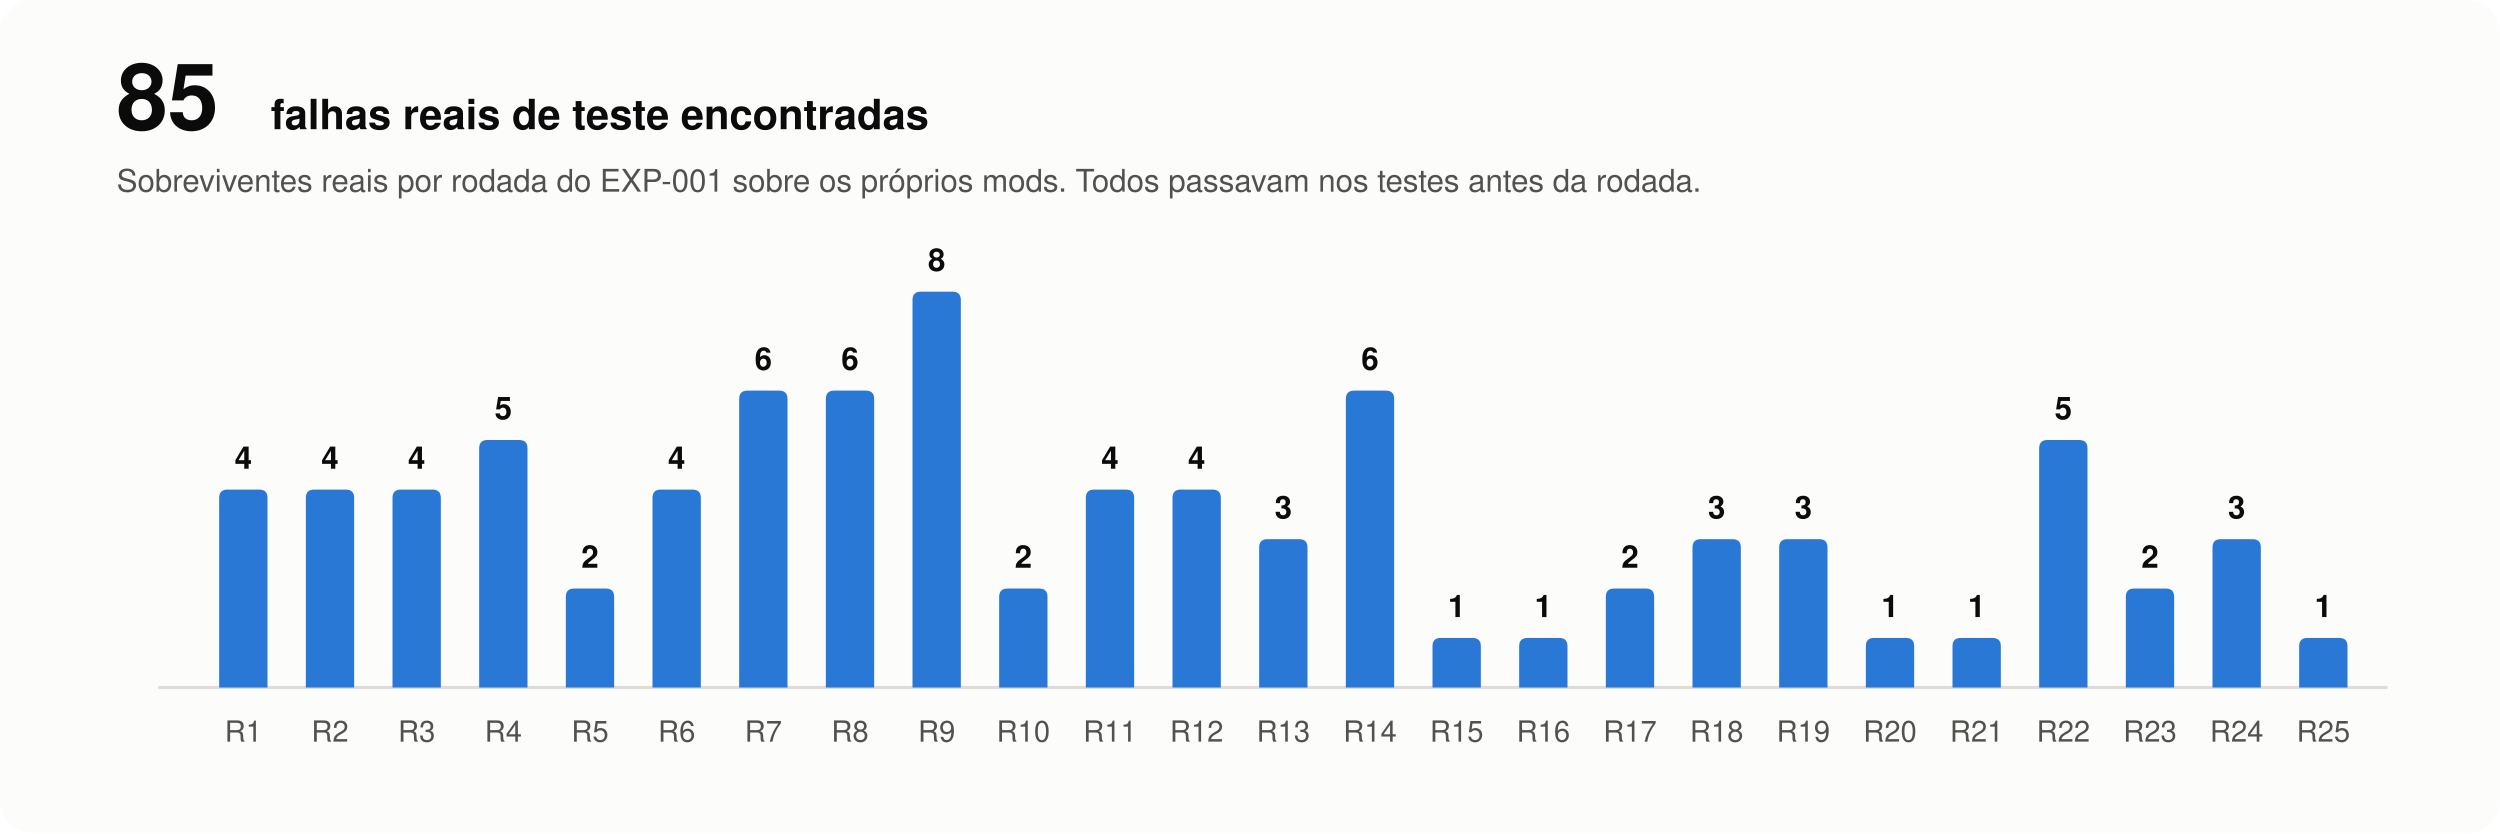
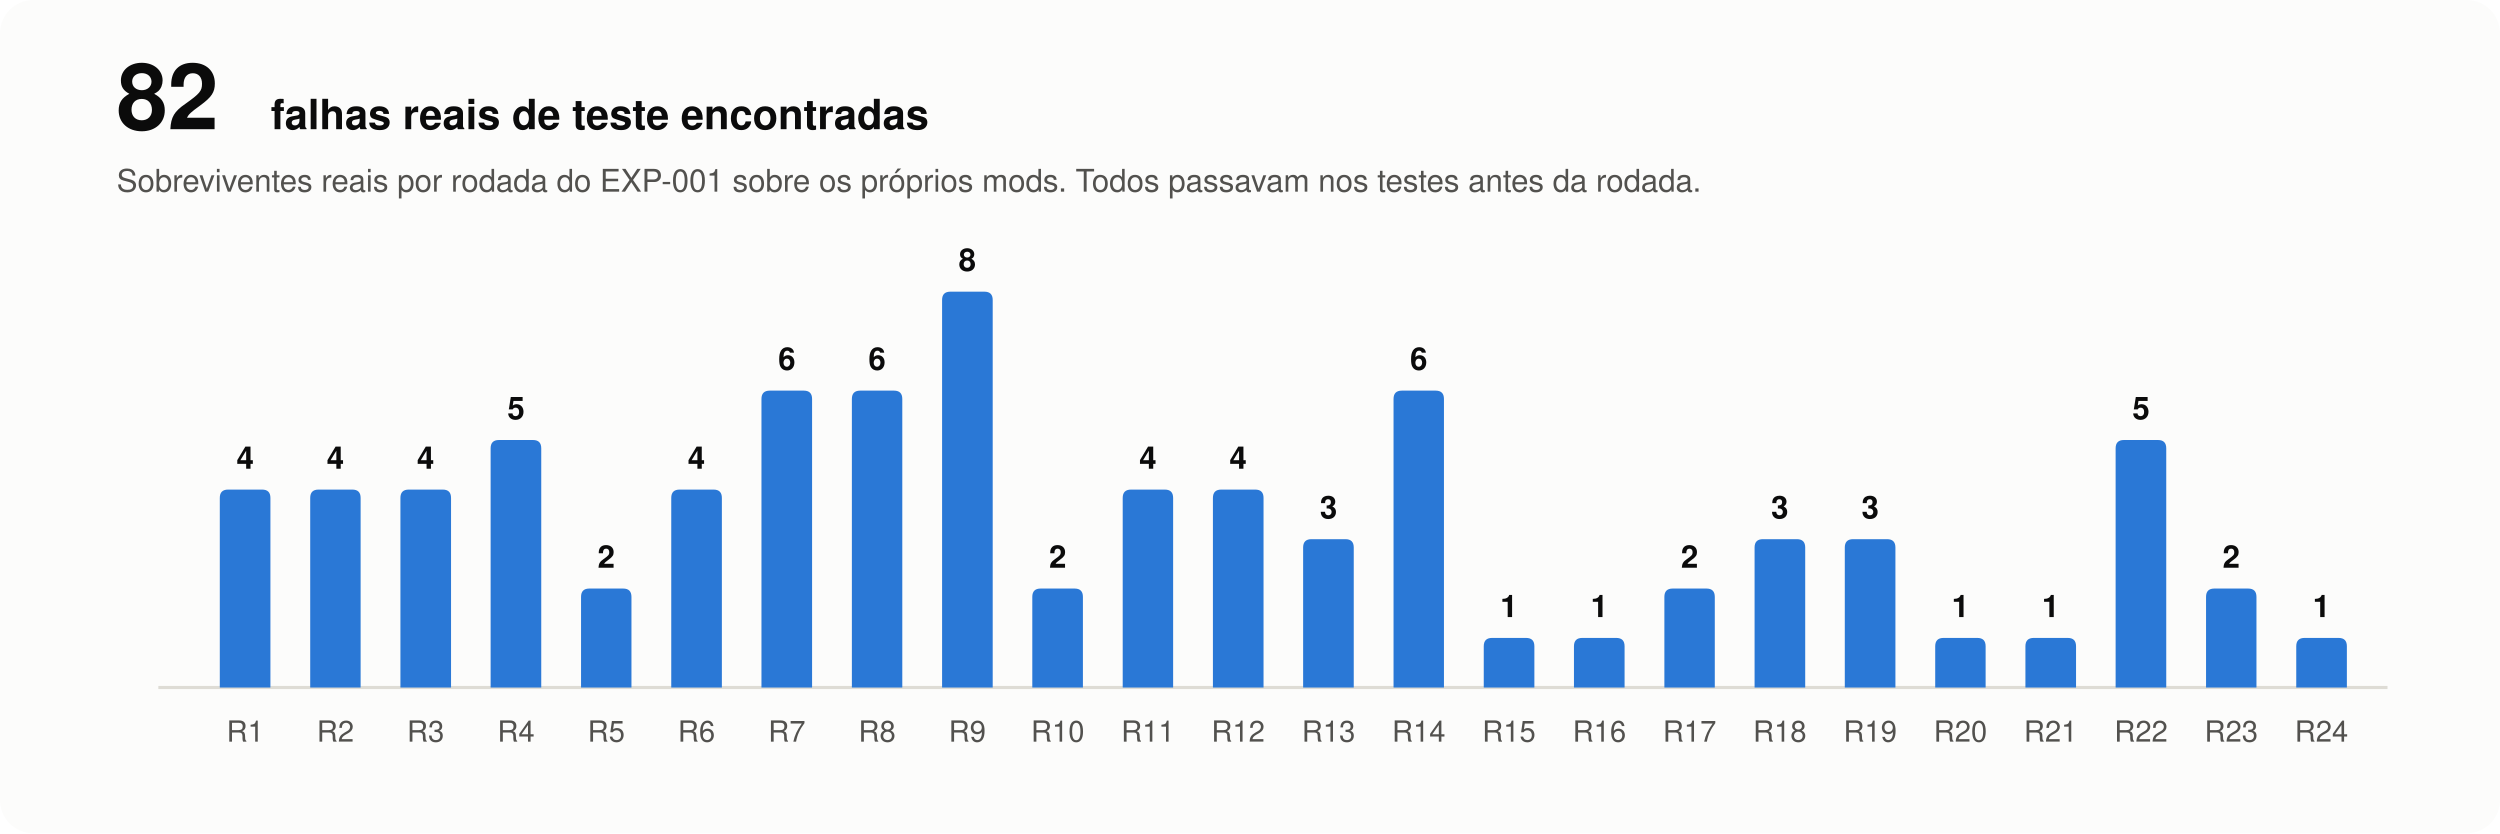
- <svg xmlns="http://www.w3.org/2000/svg" viewBox="0 0 1200 400" width="1200" height="400" role="img" aria-label="85 falhas reais de teste encontradas em 25 rodadas" font-family="ui-sans-serif, -apple-system, 'Segoe UI', Helvetica, Arial, sans-serif">
+ <svg xmlns="http://www.w3.org/2000/svg" viewBox="0 0 1200 400" width="1200" height="400" role="img" aria-label="82 falhas reais de teste encontradas em 24 rodadas" font-family="ui-sans-serif, -apple-system, 'Segoe UI', Helvetica, Arial, sans-serif">
  <style>
  .sup { fill: #fcfcfb; } .sup2 { fill: #f3f2ef; } .borda { stroke: #dedcd5; }
  .t1 { fill: #0b0b0b; } .t2 { fill: #52514e; } .t3 { fill: #8a887f; }
  .ac { fill: #2a78d6; } .acs { stroke: #2a78d6; } .acf { fill: #e8f1fb; }
  .ok { fill: #0f7a3d; } .okf { fill: #e3f3e8; }
  @media (prefers-color-scheme: dark) {
    .sup { fill: #1a1a19; } .sup2 { fill: #232322; } .borda { stroke: #3a3936; }
    .t1 { fill: #f0efec; } .t2 { fill: #c3c2b7; } .t3 { fill: #8f8d84; }
    .ac { fill: #3987e5; } .acs { stroke: #3987e5; } .acf { fill: #1d2c40; }
    .ok { fill: #4cc27a; } .okf { fill: #16301f; }
  }
  @media (prefers-reduced-motion: reduce) { * { animation: none !important; } }

  .barra { transform-box: fill-box; transform-origin: bottom; animation: cresce 1.1s cubic-bezier(.2,.8,.2,1); }
  @keyframes cresce { from { transform: scaleY(0); } to { transform: scaleY(1); } }
</style>
  <rect width="1200" height="400" rx="16" class="sup" />
-   <text x="56" y="62" font-size="44" font-weight="800" class="t1">85</text>
+   <text x="56" y="62" font-size="44" font-weight="800" class="t1">82</text>
  <text x="130" y="62" font-size="20" font-weight="700" class="t1">falhas reais de teste encontradas</text>
  <text x="56" y="92" font-size="15" class="t2">Sobreviventes reais por rodada do EXP-001 sobre os próprios mods. Todos passavam nos testes antes da rodada.</text>
  <line x1="76" y1="330" x2="1146" y2="330" class="borda" stroke-width="1.5" />
  <g class="barra">
-     <path d="M105.2,330 L105.2,239.0 Q105.2,235.0 109.2,235.0 L124.4,235.0 Q128.4,235.0 128.4,239.0 L128.4,330 Z" class="ac" />
+     <path d="M105.5,330 L105.5,239.0 Q105.5,235.0 109.5,235.0 L125.8,235.0 Q129.8,235.0 129.8,239.0 L129.8,330 Z" class="ac" />
  </g>
-   <text x="116.8" y="225.0" font-size="15" font-weight="700" class="t1" text-anchor="middle">4</text>
-   <text x="116.8" y="356" font-size="14" class="t2" text-anchor="middle">R1</text>
+   <text x="117.7" y="225.0" font-size="15" font-weight="700" class="t1" text-anchor="middle">4</text>
+   <text x="117.7" y="356" font-size="14" class="t2" text-anchor="middle">R1</text>
  <g class="barra">
-     <path d="M146.8,330 L146.8,239.0 Q146.8,235.0 150.8,235.0 L166.0,235.0 Q170.0,235.0 170.0,239.0 L170.0,330 Z" class="ac" />
+     <path d="M148.9,330 L148.9,239.0 Q148.9,235.0 152.9,235.0 L169.1,235.0 Q173.1,235.0 173.1,239.0 L173.1,330 Z" class="ac" />
  </g>
-   <text x="158.4" y="225.0" font-size="15" font-weight="700" class="t1" text-anchor="middle">4</text>
-   <text x="158.4" y="356" font-size="14" class="t2" text-anchor="middle">R2</text>
+   <text x="161.0" y="225.0" font-size="15" font-weight="700" class="t1" text-anchor="middle">4</text>
+   <text x="161.0" y="356" font-size="14" class="t2" text-anchor="middle">R2</text>
  <g class="barra">
-     <path d="M188.4,330 L188.4,239.0 Q188.4,235.0 192.4,235.0 L207.6,235.0 Q211.6,235.0 211.6,239.0 L211.6,330 Z" class="ac" />
+     <path d="M192.2,330 L192.2,239.0 Q192.2,235.0 196.2,235.0 L212.5,235.0 Q216.5,235.0 216.5,239.0 L216.5,330 Z" class="ac" />
  </g>
-   <text x="200.0" y="225.0" font-size="15" font-weight="700" class="t1" text-anchor="middle">4</text>
-   <text x="200.0" y="356" font-size="14" class="t2" text-anchor="middle">R3</text>
+   <text x="204.3" y="225.0" font-size="15" font-weight="700" class="t1" text-anchor="middle">4</text>
+   <text x="204.3" y="356" font-size="14" class="t2" text-anchor="middle">R3</text>
  <g class="barra">
-     <path d="M230.0,330 L230.0,215.2 Q230.0,211.2 234.0,211.2 L249.2,211.2 Q253.2,211.2 253.2,215.2 L253.2,330 Z" class="ac" />
+     <path d="M235.5,330 L235.5,215.2 Q235.5,211.2 239.5,211.2 L255.8,211.2 Q259.8,211.2 259.8,215.2 L259.8,330 Z" class="ac" />
  </g>
-   <text x="241.6" y="201.2" font-size="15" font-weight="700" class="t1" text-anchor="middle">5</text>
-   <text x="241.6" y="356" font-size="14" class="t2" text-anchor="middle">R4</text>
+   <text x="247.7" y="201.2" font-size="15" font-weight="700" class="t1" text-anchor="middle">5</text>
+   <text x="247.7" y="356" font-size="14" class="t2" text-anchor="middle">R4</text>
  <g class="barra">
-     <path d="M271.6,330 L271.6,286.5 Q271.6,282.5 275.6,282.5 L290.8,282.5 Q294.8,282.5 294.8,286.5 L294.8,330 Z" class="ac" />
+     <path d="M278.9,330 L278.9,286.5 Q278.9,282.5 282.9,282.5 L299.1,282.5 Q303.1,282.5 303.1,286.5 L303.1,330 Z" class="ac" />
  </g>
-   <text x="283.2" y="272.5" font-size="15" font-weight="700" class="t1" text-anchor="middle">2</text>
-   <text x="283.2" y="356" font-size="14" class="t2" text-anchor="middle">R5</text>
+   <text x="291.0" y="272.5" font-size="15" font-weight="700" class="t1" text-anchor="middle">2</text>
+   <text x="291.0" y="356" font-size="14" class="t2" text-anchor="middle">R5</text>
  <g class="barra">
-     <path d="M313.2,330 L313.2,239.0 Q313.2,235.0 317.2,235.0 L332.4,235.0 Q336.4,235.0 336.4,239.0 L336.4,330 Z" class="ac" />
+     <path d="M322.2,330 L322.2,239.0 Q322.2,235.0 326.2,235.0 L342.5,235.0 Q346.5,235.0 346.5,239.0 L346.5,330 Z" class="ac" />
  </g>
-   <text x="324.8" y="225.0" font-size="15" font-weight="700" class="t1" text-anchor="middle">4</text>
-   <text x="324.8" y="356" font-size="14" class="t2" text-anchor="middle">R6</text>
+   <text x="334.3" y="225.0" font-size="15" font-weight="700" class="t1" text-anchor="middle">4</text>
+   <text x="334.3" y="356" font-size="14" class="t2" text-anchor="middle">R6</text>
  <g class="barra">
-     <path d="M354.8,330 L354.8,191.5 Q354.8,187.5 358.8,187.5 L374.0,187.5 Q378.0,187.5 378.0,191.5 L378.0,330 Z" class="ac" />
+     <path d="M365.5,330 L365.5,191.5 Q365.5,187.5 369.5,187.5 L385.8,187.5 Q389.8,187.5 389.8,191.5 L389.8,330 Z" class="ac" />
  </g>
-   <text x="366.4" y="177.5" font-size="15" font-weight="700" class="t1" text-anchor="middle">6</text>
-   <text x="366.4" y="356" font-size="14" class="t2" text-anchor="middle">R7</text>
+   <text x="377.7" y="177.5" font-size="15" font-weight="700" class="t1" text-anchor="middle">6</text>
+   <text x="377.7" y="356" font-size="14" class="t2" text-anchor="middle">R7</text>
  <g class="barra">
-     <path d="M396.4,330 L396.4,191.5 Q396.4,187.5 400.4,187.5 L415.6,187.5 Q419.6,187.5 419.6,191.5 L419.6,330 Z" class="ac" />
+     <path d="M408.9,330 L408.9,191.5 Q408.9,187.5 412.9,187.5 L429.1,187.5 Q433.1,187.5 433.1,191.5 L433.1,330 Z" class="ac" />
  </g>
-   <text x="408.0" y="177.5" font-size="15" font-weight="700" class="t1" text-anchor="middle">6</text>
-   <text x="408.0" y="356" font-size="14" class="t2" text-anchor="middle">R8</text>
+   <text x="421.0" y="177.5" font-size="15" font-weight="700" class="t1" text-anchor="middle">6</text>
+   <text x="421.0" y="356" font-size="14" class="t2" text-anchor="middle">R8</text>
  <g class="barra">
-     <path d="M438.0,330 L438.0,144.0 Q438.0,140.0 442.0,140.0 L457.2,140.0 Q461.2,140.0 461.2,144.0 L461.2,330 Z" class="ac" />
+     <path d="M452.2,330 L452.2,144.0 Q452.2,140.0 456.2,140.0 L472.5,140.0 Q476.5,140.0 476.5,144.0 L476.5,330 Z" class="ac" />
  </g>
-   <text x="449.6" y="130.0" font-size="15" font-weight="700" class="t1" text-anchor="middle">8</text>
-   <text x="449.6" y="356" font-size="14" class="t2" text-anchor="middle">R9</text>
+   <text x="464.3" y="130.0" font-size="15" font-weight="700" class="t1" text-anchor="middle">8</text>
+   <text x="464.3" y="356" font-size="14" class="t2" text-anchor="middle">R9</text>
  <g class="barra">
-     <path d="M479.6,330 L479.6,286.5 Q479.6,282.5 483.6,282.5 L498.8,282.5 Q502.8,282.5 502.8,286.5 L502.8,330 Z" class="ac" />
+     <path d="M495.5,330 L495.5,286.5 Q495.5,282.5 499.5,282.5 L515.8,282.5 Q519.8,282.5 519.8,286.5 L519.8,330 Z" class="ac" />
  </g>
-   <text x="491.2" y="272.5" font-size="15" font-weight="700" class="t1" text-anchor="middle">2</text>
-   <text x="491.2" y="356" font-size="14" class="t2" text-anchor="middle">R10</text>
+   <text x="507.7" y="272.5" font-size="15" font-weight="700" class="t1" text-anchor="middle">2</text>
+   <text x="507.7" y="356" font-size="14" class="t2" text-anchor="middle">R10</text>
  <g class="barra">
-     <path d="M521.2,330 L521.2,239.0 Q521.2,235.0 525.2,235.0 L540.4,235.0 Q544.4,235.0 544.4,239.0 L544.4,330 Z" class="ac" />
+     <path d="M538.9,330 L538.9,239.0 Q538.9,235.0 542.9,235.0 L559.1,235.0 Q563.1,235.0 563.1,239.0 L563.1,330 Z" class="ac" />
  </g>
-   <text x="532.8" y="225.0" font-size="15" font-weight="700" class="t1" text-anchor="middle">4</text>
-   <text x="532.8" y="356" font-size="14" class="t2" text-anchor="middle">R11</text>
+   <text x="551.0" y="225.0" font-size="15" font-weight="700" class="t1" text-anchor="middle">4</text>
+   <text x="551.0" y="356" font-size="14" class="t2" text-anchor="middle">R11</text>
  <g class="barra">
-     <path d="M562.8,330 L562.8,239.0 Q562.8,235.0 566.8,235.0 L582.0,235.0 Q586.0,235.0 586.0,239.0 L586.0,330 Z" class="ac" />
+     <path d="M582.2,330 L582.2,239.0 Q582.2,235.0 586.2,235.0 L602.5,235.0 Q606.5,235.0 606.5,239.0 L606.5,330 Z" class="ac" />
  </g>
-   <text x="574.4" y="225.0" font-size="15" font-weight="700" class="t1" text-anchor="middle">4</text>
-   <text x="574.4" y="356" font-size="14" class="t2" text-anchor="middle">R12</text>
+   <text x="594.3" y="225.0" font-size="15" font-weight="700" class="t1" text-anchor="middle">4</text>
+   <text x="594.3" y="356" font-size="14" class="t2" text-anchor="middle">R12</text>
  <g class="barra">
-     <path d="M604.4,330 L604.4,262.8 Q604.4,258.8 608.4,258.8 L623.6,258.8 Q627.6,258.8 627.6,262.8 L627.6,330 Z" class="ac" />
+     <path d="M625.5,330 L625.5,262.8 Q625.5,258.8 629.5,258.8 L645.8,258.8 Q649.8,258.8 649.8,262.8 L649.8,330 Z" class="ac" />
  </g>
-   <text x="616.0" y="248.8" font-size="15" font-weight="700" class="t1" text-anchor="middle">3</text>
-   <text x="616.0" y="356" font-size="14" class="t2" text-anchor="middle">R13</text>
+   <text x="637.7" y="248.8" font-size="15" font-weight="700" class="t1" text-anchor="middle">3</text>
+   <text x="637.7" y="356" font-size="14" class="t2" text-anchor="middle">R13</text>
  <g class="barra">
-     <path d="M646.0,330 L646.0,191.5 Q646.0,187.5 650.0,187.5 L665.2,187.5 Q669.2,187.5 669.2,191.5 L669.2,330 Z" class="ac" />
+     <path d="M668.9,330 L668.9,191.5 Q668.9,187.5 672.9,187.5 L689.1,187.5 Q693.1,187.5 693.1,191.5 L693.1,330 Z" class="ac" />
  </g>
-   <text x="657.6" y="177.5" font-size="15" font-weight="700" class="t1" text-anchor="middle">6</text>
-   <text x="657.6" y="356" font-size="14" class="t2" text-anchor="middle">R14</text>
+   <text x="681.0" y="177.5" font-size="15" font-weight="700" class="t1" text-anchor="middle">6</text>
+   <text x="681.0" y="356" font-size="14" class="t2" text-anchor="middle">R14</text>
  <g class="barra">
-     <path d="M687.6,330 L687.6,310.2 Q687.6,306.2 691.6,306.2 L706.8,306.2 Q710.8,306.2 710.8,310.2 L710.8,330 Z" class="ac" />
+     <path d="M712.2,330 L712.2,310.2 Q712.2,306.2 716.2,306.2 L732.5,306.2 Q736.5,306.2 736.5,310.2 L736.5,330 Z" class="ac" />
  </g>
-   <text x="699.2" y="296.2" font-size="15" font-weight="700" class="t1" text-anchor="middle">1</text>
-   <text x="699.2" y="356" font-size="14" class="t2" text-anchor="middle">R15</text>
+   <text x="724.3" y="296.2" font-size="15" font-weight="700" class="t1" text-anchor="middle">1</text>
+   <text x="724.3" y="356" font-size="14" class="t2" text-anchor="middle">R15</text>
  <g class="barra">
-     <path d="M729.2,330 L729.2,310.2 Q729.2,306.2 733.2,306.2 L748.4,306.2 Q752.4,306.2 752.4,310.2 L752.4,330 Z" class="ac" />
+     <path d="M755.5,330 L755.5,310.2 Q755.5,306.2 759.5,306.2 L775.8,306.2 Q779.8,306.2 779.8,310.2 L779.8,330 Z" class="ac" />
  </g>
-   <text x="740.8" y="296.2" font-size="15" font-weight="700" class="t1" text-anchor="middle">1</text>
-   <text x="740.8" y="356" font-size="14" class="t2" text-anchor="middle">R16</text>
+   <text x="767.7" y="296.2" font-size="15" font-weight="700" class="t1" text-anchor="middle">1</text>
+   <text x="767.7" y="356" font-size="14" class="t2" text-anchor="middle">R16</text>
  <g class="barra">
-     <path d="M770.8,330 L770.8,286.5 Q770.8,282.5 774.8,282.5 L790.0,282.5 Q794.0,282.5 794.0,286.5 L794.0,330 Z" class="ac" />
+     <path d="M798.9,330 L798.9,286.5 Q798.9,282.5 802.9,282.5 L819.1,282.5 Q823.1,282.5 823.1,286.5 L823.1,330 Z" class="ac" />
  </g>
-   <text x="782.4" y="272.5" font-size="15" font-weight="700" class="t1" text-anchor="middle">2</text>
-   <text x="782.4" y="356" font-size="14" class="t2" text-anchor="middle">R17</text>
+   <text x="811.0" y="272.5" font-size="15" font-weight="700" class="t1" text-anchor="middle">2</text>
+   <text x="811.0" y="356" font-size="14" class="t2" text-anchor="middle">R17</text>
  <g class="barra">
-     <path d="M812.4,330 L812.4,262.8 Q812.4,258.8 816.4,258.8 L831.6,258.8 Q835.6,258.8 835.6,262.8 L835.6,330 Z" class="ac" />
+     <path d="M842.2,330 L842.2,262.8 Q842.2,258.8 846.2,258.8 L862.5,258.8 Q866.5,258.8 866.5,262.8 L866.5,330 Z" class="ac" />
  </g>
-   <text x="824.0" y="248.8" font-size="15" font-weight="700" class="t1" text-anchor="middle">3</text>
-   <text x="824.0" y="356" font-size="14" class="t2" text-anchor="middle">R18</text>
+   <text x="854.3" y="248.8" font-size="15" font-weight="700" class="t1" text-anchor="middle">3</text>
+   <text x="854.3" y="356" font-size="14" class="t2" text-anchor="middle">R18</text>
  <g class="barra">
-     <path d="M854.0,330 L854.0,262.8 Q854.0,258.8 858.0,258.8 L873.2,258.8 Q877.2,258.8 877.2,262.8 L877.2,330 Z" class="ac" />
+     <path d="M885.5,330 L885.5,262.8 Q885.5,258.8 889.5,258.8 L905.8,258.8 Q909.8,258.8 909.8,262.8 L909.8,330 Z" class="ac" />
  </g>
-   <text x="865.6" y="248.8" font-size="15" font-weight="700" class="t1" text-anchor="middle">3</text>
-   <text x="865.6" y="356" font-size="14" class="t2" text-anchor="middle">R19</text>
+   <text x="897.7" y="248.8" font-size="15" font-weight="700" class="t1" text-anchor="middle">3</text>
+   <text x="897.7" y="356" font-size="14" class="t2" text-anchor="middle">R19</text>
  <g class="barra">
-     <path d="M895.6,330 L895.6,310.2 Q895.6,306.2 899.6,306.2 L914.8,306.2 Q918.8,306.2 918.8,310.2 L918.8,330 Z" class="ac" />
+     <path d="M928.9,330 L928.9,310.2 Q928.9,306.2 932.9,306.2 L949.1,306.2 Q953.1,306.2 953.1,310.2 L953.1,330 Z" class="ac" />
  </g>
-   <text x="907.2" y="296.2" font-size="15" font-weight="700" class="t1" text-anchor="middle">1</text>
-   <text x="907.2" y="356" font-size="14" class="t2" text-anchor="middle">R20</text>
+   <text x="941.0" y="296.2" font-size="15" font-weight="700" class="t1" text-anchor="middle">1</text>
+   <text x="941.0" y="356" font-size="14" class="t2" text-anchor="middle">R20</text>
  <g class="barra">
-     <path d="M937.2,330 L937.2,310.2 Q937.2,306.2 941.2,306.2 L956.4,306.2 Q960.4,306.2 960.4,310.2 L960.4,330 Z" class="ac" />
+     <path d="M972.2,330 L972.2,310.2 Q972.2,306.2 976.2,306.2 L992.5,306.2 Q996.5,306.2 996.5,310.2 L996.5,330 Z" class="ac" />
  </g>
-   <text x="948.8" y="296.2" font-size="15" font-weight="700" class="t1" text-anchor="middle">1</text>
-   <text x="948.8" y="356" font-size="14" class="t2" text-anchor="middle">R21</text>
+   <text x="984.3" y="296.2" font-size="15" font-weight="700" class="t1" text-anchor="middle">1</text>
+   <text x="984.3" y="356" font-size="14" class="t2" text-anchor="middle">R21</text>
  <g class="barra">
-     <path d="M978.8,330 L978.8,215.2 Q978.8,211.2 982.8,211.2 L998.0,211.2 Q1002.0,211.2 1002.0,215.2 L1002.0,330 Z" class="ac" />
+     <path d="M1015.5,330 L1015.5,215.2 Q1015.5,211.2 1019.5,211.2 L1035.8,211.2 Q1039.8,211.2 1039.8,215.2 L1039.8,330 Z" class="ac" />
  </g>
-   <text x="990.4" y="201.2" font-size="15" font-weight="700" class="t1" text-anchor="middle">5</text>
-   <text x="990.4" y="356" font-size="14" class="t2" text-anchor="middle">R22</text>
+   <text x="1027.7" y="201.2" font-size="15" font-weight="700" class="t1" text-anchor="middle">5</text>
+   <text x="1027.7" y="356" font-size="14" class="t2" text-anchor="middle">R22</text>
  <g class="barra">
-     <path d="M1020.4,330 L1020.4,286.5 Q1020.4,282.5 1024.4,282.5 L1039.6,282.5 Q1043.6,282.5 1043.6,286.5 L1043.6,330 Z" class="ac" />
+     <path d="M1058.9,330 L1058.9,286.5 Q1058.9,282.5 1062.9,282.5 L1079.1,282.5 Q1083.1,282.5 1083.1,286.5 L1083.1,330 Z" class="ac" />
  </g>
-   <text x="1032.0" y="272.5" font-size="15" font-weight="700" class="t1" text-anchor="middle">2</text>
-   <text x="1032.0" y="356" font-size="14" class="t2" text-anchor="middle">R23</text>
+   <text x="1071.0" y="272.5" font-size="15" font-weight="700" class="t1" text-anchor="middle">2</text>
+   <text x="1071.0" y="356" font-size="14" class="t2" text-anchor="middle">R23</text>
  <g class="barra">
-     <path d="M1062.0,330 L1062.0,262.8 Q1062.0,258.8 1066.0,258.8 L1081.2,258.8 Q1085.2,258.8 1085.2,262.8 L1085.2,330 Z" class="ac" />
+     <path d="M1102.2,330 L1102.2,310.2 Q1102.2,306.2 1106.2,306.2 L1122.5,306.2 Q1126.5,306.2 1126.5,310.2 L1126.5,330 Z" class="ac" />
  </g>
-   <text x="1073.6" y="248.8" font-size="15" font-weight="700" class="t1" text-anchor="middle">3</text>
-   <text x="1073.6" y="356" font-size="14" class="t2" text-anchor="middle">R24</text>
-   <g class="barra">
-     <path d="M1103.6,330 L1103.6,310.2 Q1103.6,306.2 1107.6,306.2 L1122.8,306.2 Q1126.8,306.2 1126.8,310.2 L1126.8,330 Z" class="ac" />
-   </g>
-   <text x="1115.2" y="296.2" font-size="15" font-weight="700" class="t1" text-anchor="middle">1</text>
-   <text x="1115.2" y="356" font-size="14" class="t2" text-anchor="middle">R25</text>
+   <text x="1114.3" y="296.2" font-size="15" font-weight="700" class="t1" text-anchor="middle">1</text>
+   <text x="1114.3" y="356" font-size="14" class="t2" text-anchor="middle">R24</text>
</svg>
